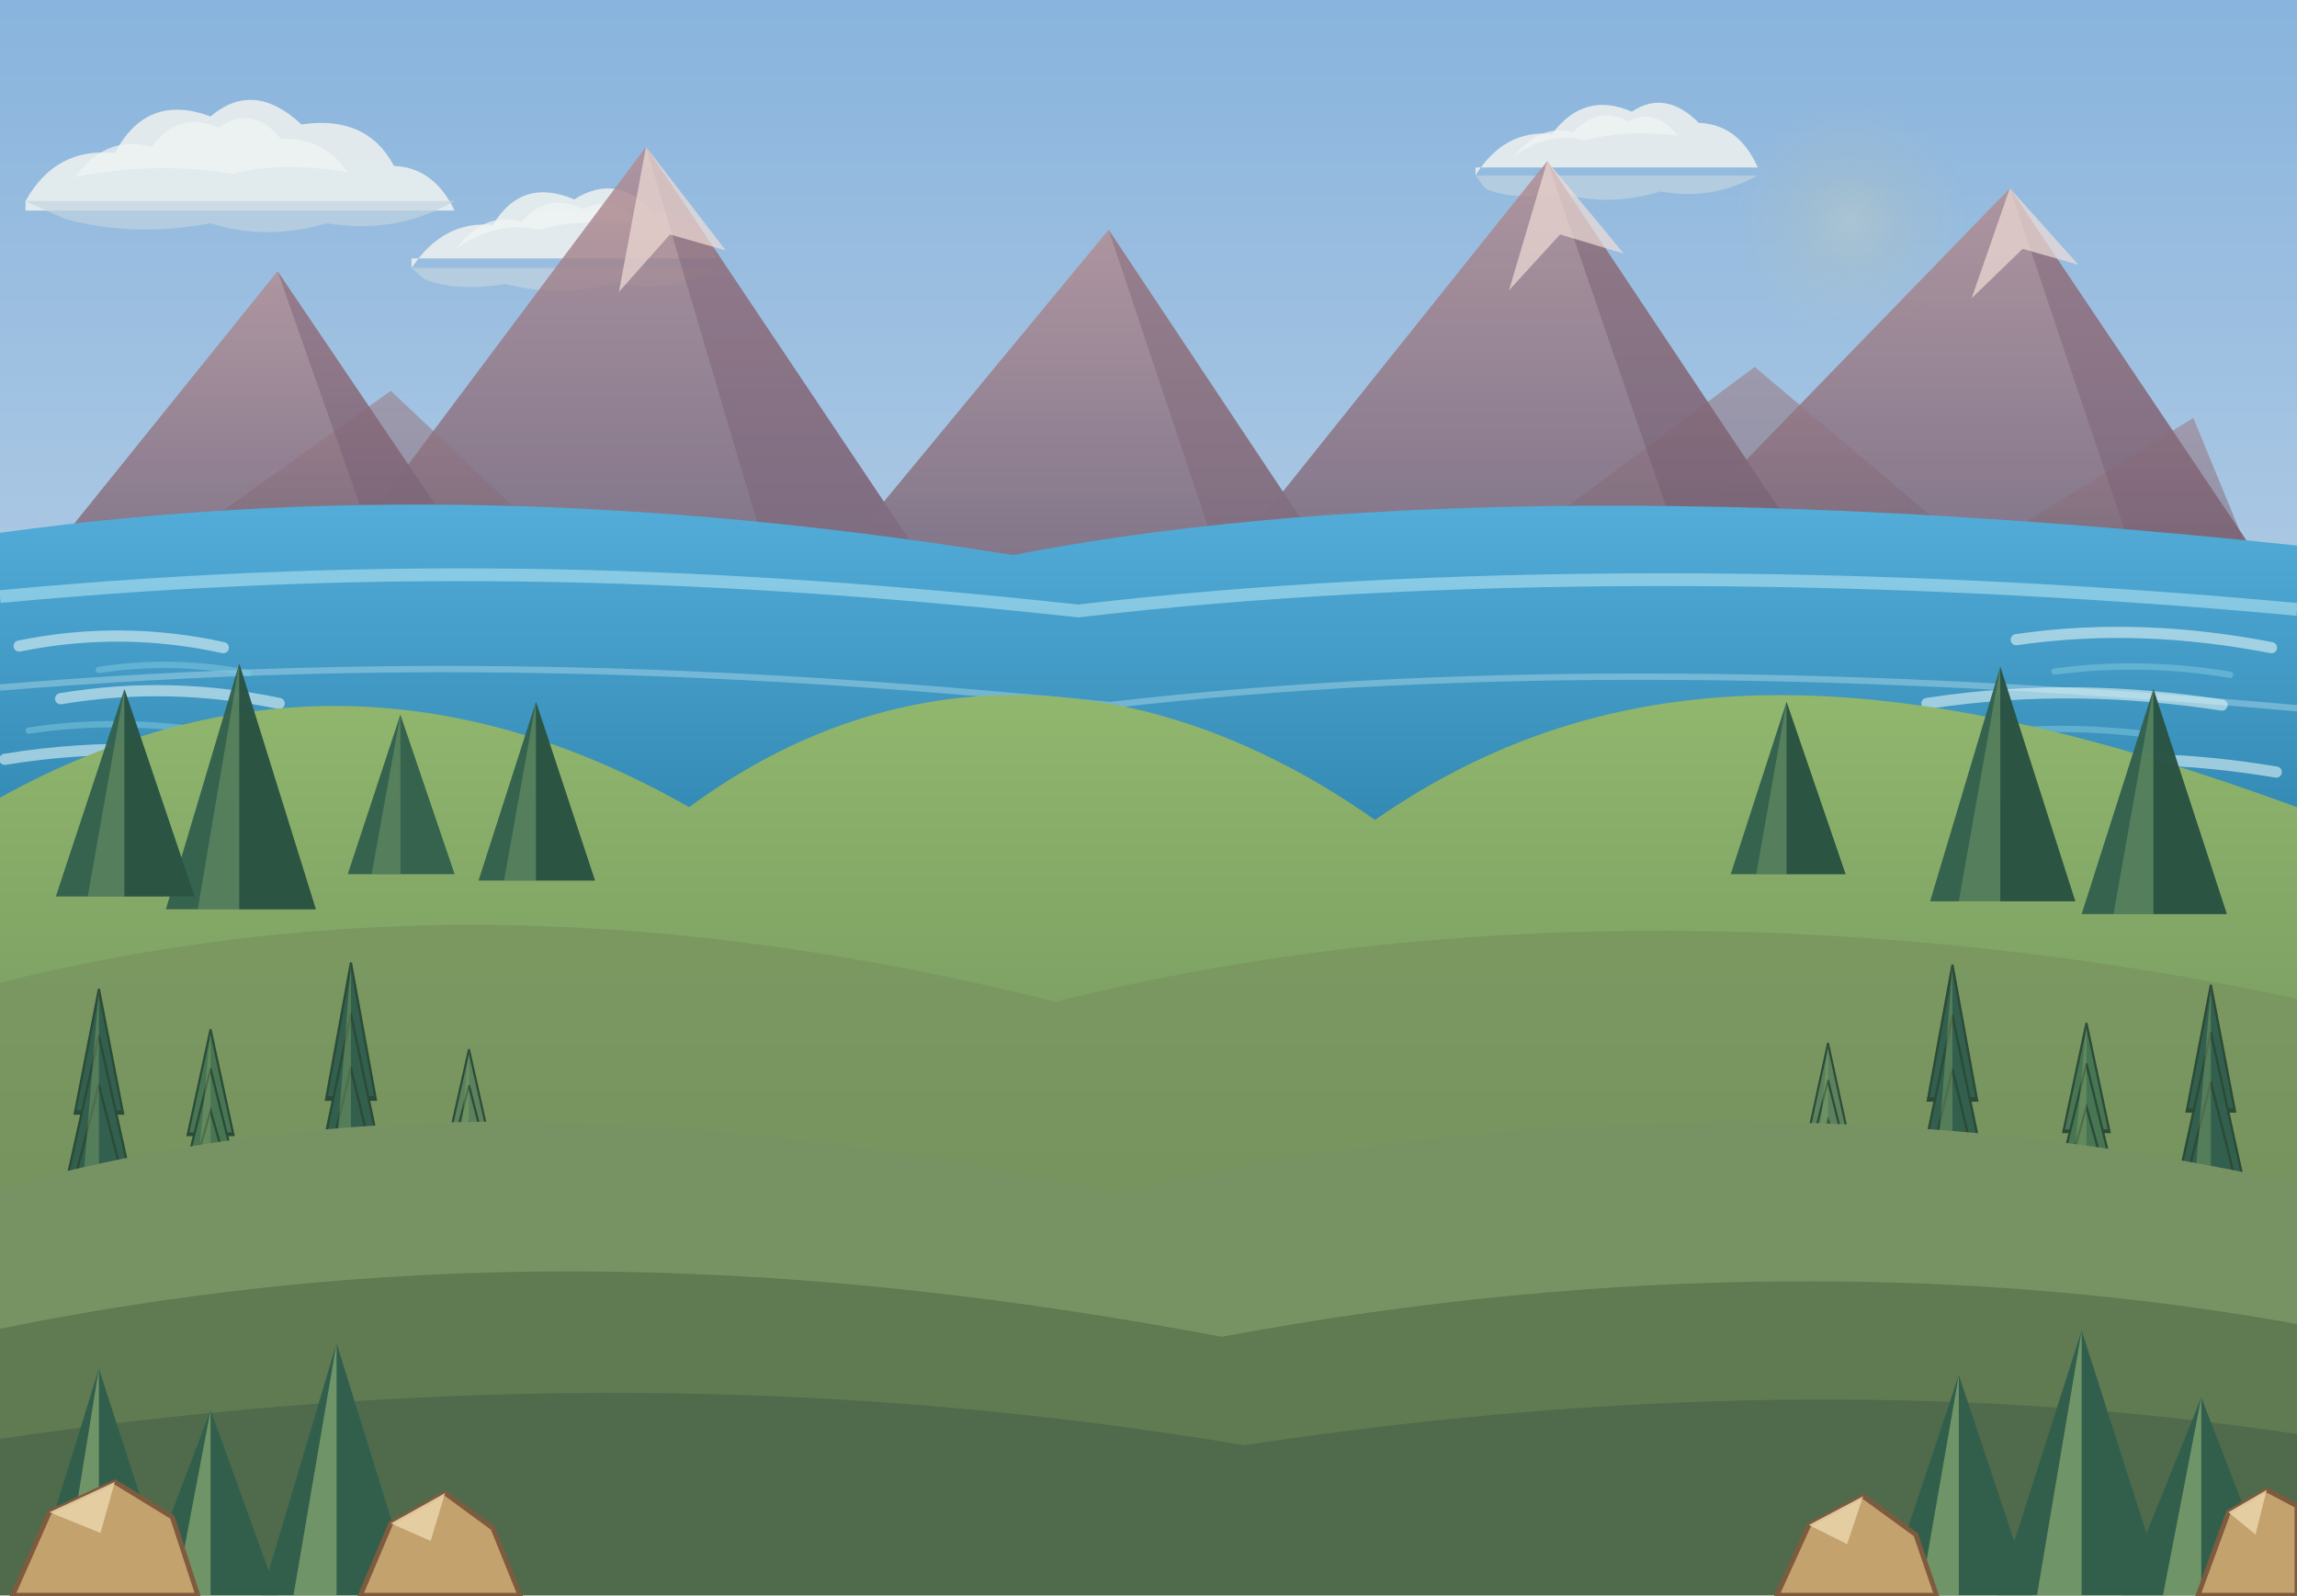
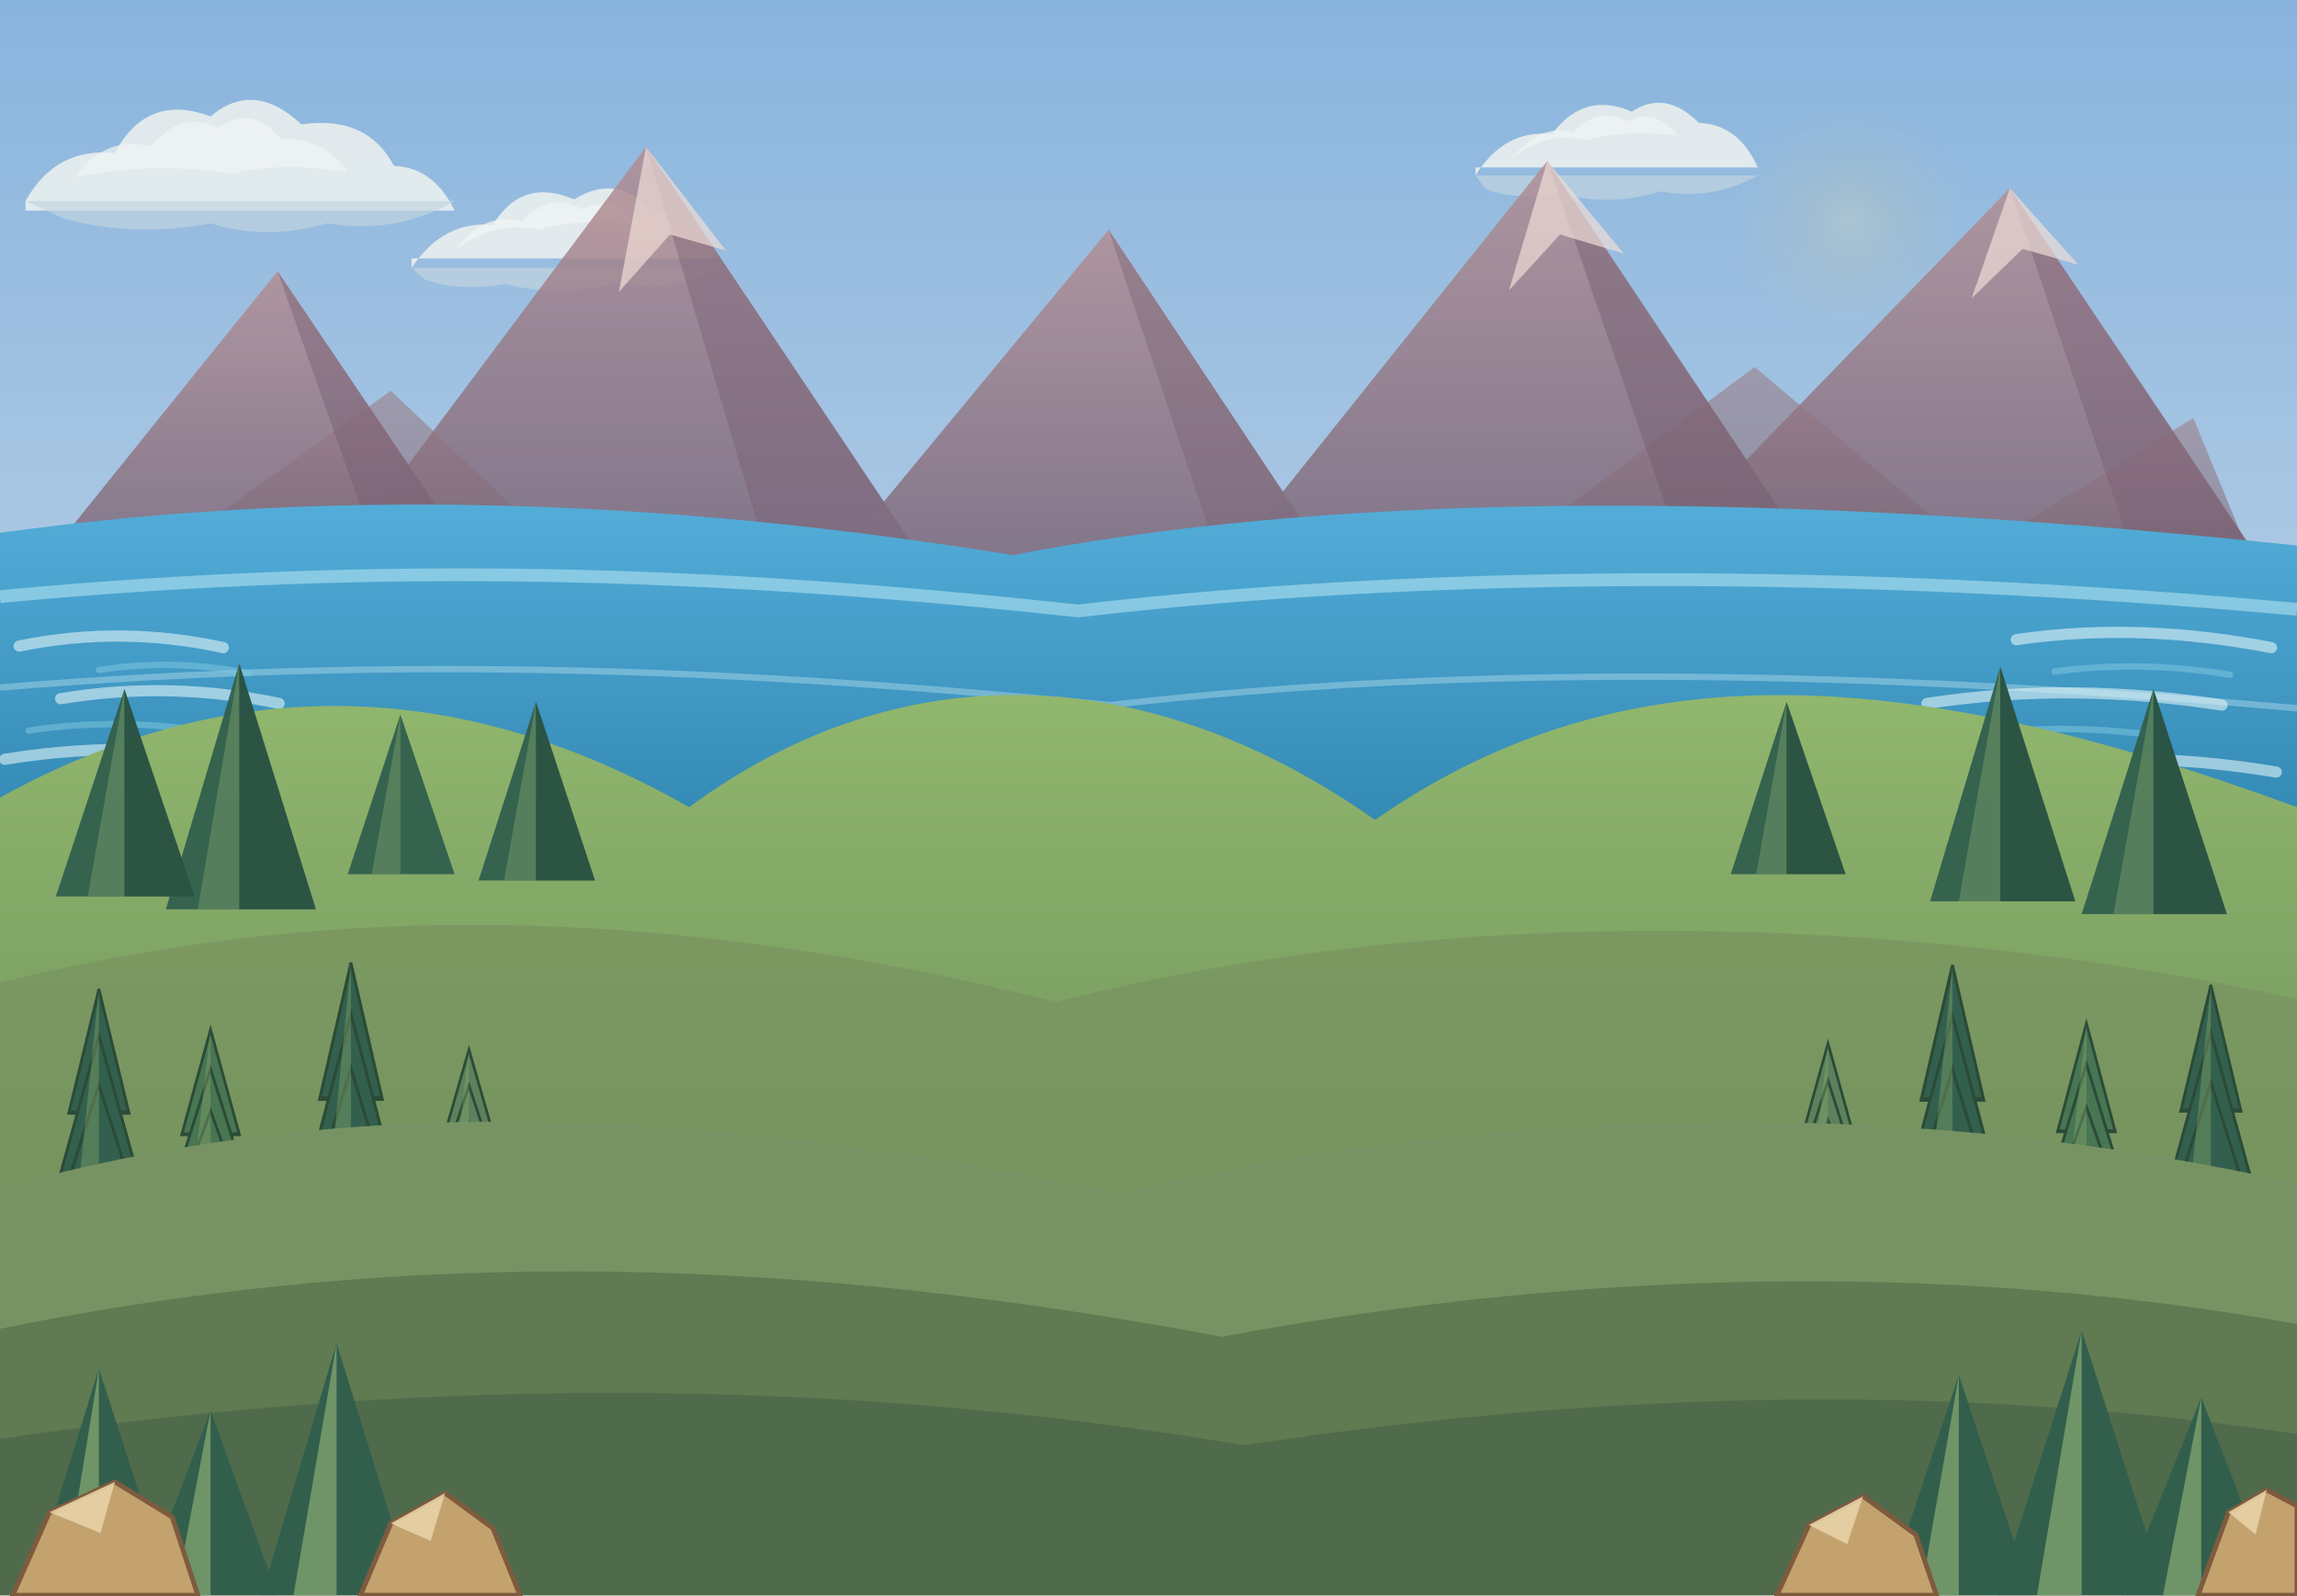
<svg xmlns="http://www.w3.org/2000/svg" viewBox="0 0 1440 1000">
  <defs>
    <linearGradient id="sky" x1="0" y1="0" x2="0" y2="1">
      <stop stop-color="#89b4dd" />
      <stop offset=".48" stop-color="#b7cfe6" />
      <stop offset="1" stop-color="#e4e8ed" />
    </linearGradient>
    <linearGradient id="mountainFar" x1="0" y1="0" x2="0" y2="1">
      <stop stop-color="#b38d92" />
      <stop offset="1" stop-color="#705d72" />
    </linearGradient>
    <linearGradient id="mountainNear" x1="0" y1="0" x2="0" y2="1">
      <stop stop-color="#9c7a83" />
      <stop offset="1" stop-color="#5f566b" />
    </linearGradient>
    <linearGradient id="water" x1="0" y1="0" x2="0" y2="1">
      <stop stop-color="#53add8" />
      <stop offset="1" stop-color="#277da8" />
    </linearGradient>
    <linearGradient id="grass" x1="0" y1="0" x2="0" y2="1">
      <stop stop-color="#91b66d" />
      <stop offset="1" stop-color="#587c52" />
    </linearGradient>
    <radialGradient id="sunGlow" cx="50%" cy="50%" r="50%">
      <stop offset="0" stop-color="#ffeaa0" stop-opacity=".78" />
      <stop offset=".42" stop-color="#f5cf64" stop-opacity=".34" />
      <stop offset="1" stop-color="#f5cf64" stop-opacity="0" />
    </radialGradient>
    <g id="midConifer">
      <rect x="-3" y="56" width="6" height="18" rx="1.5" fill="#6a4934" />
      <path d="M0-18-15 22H15Z" fill="currentColor" stroke="#294936" stroke-width="1.4" />
      <path d="M0-3-21 46H21Z" fill="currentColor" stroke="#294936" stroke-width="1.4" />
      <path d="M0 13-28 70H28Z" fill="currentColor" stroke="#294936" stroke-width="1.4" />
      <path d="M0-18V70L-14 70Z" fill="#8baa6d" opacity=".38" />
    </g>
  </defs>
  <rect width="1440" height="1000" fill="url(#sky)" />
  <circle cx="1160" cy="138" r="74" fill="url(#sunGlow)" opacity=".24" />
  <g opacity=".86">
    <g fill="#eef1ef">
      <path d="M16 126Q35 92 72 96Q92 58 132 73Q159 50 189 78Q230 72 247 104Q272 105 285 132H16Z" />
      <path d="M258 168Q278 138 309 141Q327 111 360 125Q387 108 409 133Q438 132 450 162H258Z" />
      <path d="M925 110Q943 81 973 84Q993 57 1023 70Q1044 56 1065 77Q1090 78 1102 105H925Z" />
    </g>
    <g fill="#c9d8df" opacity=".68">
      <path d="M16 126H285Q249 147 205 140Q167 151 132 140Q83 149 40 137Z" />
      <path d="M258 168H450Q420 185 388 177Q351 187 317 178Q286 183 266 175Z" />
      <path d="M925 110H1102Q1073 126 1041 120Q1008 130 978 121Q947 126 931 118Z" />
    </g>
    <g fill="#fffdf6" opacity=".72">
      <path d="M47 111Q67 84 95 92Q112 69 137 80Q158 65 176 87Q203 86 218 108Q176 101 146 109Q98 101 47 111Z" />
      <path d="M286 156Q304 132 327 139Q344 120 365 131Q386 121 402 142Q365 136 338 144Q311 138 286 156Z" />
      <path d="M948 99Q966 77 986 83Q1002 66 1021 76Q1037 67 1052 85Q1019 81 994 88Q970 82 948 99Z" />
    </g>
  </g>
  <g fill="url(#mountainFar)" opacity=".82">
    <path d="M0 386 174 170 320 386Z" />
    <path d="M185 386 405 92 602 386Z" />
    <path d="M495 386 695 144 856 386Z" />
    <path d="M742 386 970 101 1160 386Z" />
    <path d="M1000 386 1260 118 1440 386Z" />
  </g>
  <g fill="url(#mountainNear)" opacity=".56">
    <path d="M0 420 245 245 430 420Z" />
    <path d="M845 420 1100 230 1325 420Z" />
    <path d="M1120 420 1375 262 1440 420Z" />
  </g>
  <g opacity=".42">
    <path d="M174 170 250 386 320 386Z" fill="#735b70" />
    <path d="M405 92 492 386 602 386Z" fill="#765d73" />
    <path d="M695 144 776 386 856 386Z" fill="#796173" />
    <path d="M970 101 1068 386 1160 386Z" fill="#70596c" />
    <path d="M1260 118 1350 386 1440 386Z" fill="#765e72" />
  </g>
  <g fill="#f0dfd7" opacity=".68">
    <path d="M405 92 455 157 420 147 388 183Z" />
    <path d="M970 101 1018 159 978 147 946 182Z" />
    <path d="M1260 118 1303 166 1268 156 1236 187Z" />
  </g>
  <path d="M0 334 C225 303 437 316 635 348 C820 312 1080 304 1440 342 V585 H0Z" fill="url(#water)" />
  <path d="M0 374 C246 351 454 359 676 383 C898 357 1167 357 1440 382" fill="none" stroke="#b9e7f4" stroke-width="8" opacity=".55" />
  <path d="M0 431 C255 410 472 420 696 442 C920 416 1170 420 1440 444" fill="none" stroke="#d5eff5" stroke-width="4" opacity=".34" />
  <g fill="none" stroke-linecap="round">
    <g stroke="#e6f7f8" opacity=".58">
      <path d="M12 405c44-9 87-8 128 1M38 438c48-8 94-6 137 3M3 476c61-10 117-7 169 2" stroke-width="7" />
      <path d="M1264 401c55-8 108-5 160 5M1208 441c65-10 126-8 185 1M1261 481c58-8 112-6 166 3" stroke-width="7" />
    </g>
    <g stroke="#7fc7df" opacity=".52">
      <path d="M62 420c32-5 63-4 94 2M18 458c39-6 78-5 116 1" stroke-width="4" />
      <path d="M1288 421c37-5 74-4 110 2M1234 461c43-6 84-5 124 1" stroke-width="4" />
    </g>
  </g>
  <path d="M0 500 C145 420 290 425 432 506 C565 408 720 414 862 514 C1020 404 1200 418 1440 506 V1000 H0Z" fill="url(#grass)" />
  <path d="M0 616 C210 564 420 568 662 628 C912 565 1190 573 1440 626 V1000 H0Z" fill="#78935f" opacity=".72" />
  <g fill="#315f4d" opacity=".95">
    <path d="M35 562 78 432l44 130Z" />
    <path d="M104 570 150 416l48 154Z" />
    <path d="M218 548 251 448l34 100Z" />
    <path d="M300 552 336 440l37 112Z" />
    <path d="M1085 548 1120 440l37 108Z" />
    <path d="M1210 565 1254 418l47 147Z" />
    <path d="M1305 573 1350 432l46 141Z" />
  </g>
  <g fill="#6f9568" opacity=".56">
    <path d="M78 432 78 562 55 562Z" />
    <path d="M150 416 150 570 124 570Z" />
    <path d="M251 448 251 548 233 548Z" />
    <path d="M336 440 336 552 316 552Z" />
    <path d="M1120 440 1120 548 1101 548Z" />
    <path d="M1254 418 1254 565 1228 565Z" />
    <path d="M1350 432 1350 573 1325 573Z" />
  </g>
  <g fill="#214638" opacity=".5">
    <path d="M78 432 122 562 78 562Z" />
    <path d="M150 416 198 570 150 570Z" />
    <path d="M336 440 373 552 336 552Z" />
    <path d="M1120 440 1157 548 1120 548Z" />
    <path d="M1254 418 1301 565 1254 565Z" />
    <path d="M1350 432 1396 573 1350 573Z" />
  </g>
  <g opacity=".97">
-     <use href="#midConifer" color="#315f4d" transform="translate(62 655) scale(1 1.93)" />
-     <use href="#midConifer" color="#477552" transform="translate(132 675) scale(.95 1.64)" />
-     <use href="#midConifer" color="#315f4d" transform="translate(220 642) scale(1.03 2.12)" />
-     <use href="#midConifer" color="#5b815b" transform="translate(294 685) scale(.9 1.5)" />
-     <use href="#midConifer" color="#5b815b" transform="translate(1146 682) scale(.9 1.55)" />
-     <use href="#midConifer" color="#315f4d" transform="translate(1224 643) scale(1.02 2.1)" />
-     <use href="#midConifer" color="#477552" transform="translate(1308 672) scale(.96 1.69)" />
-     <use href="#midConifer" color="#315f4d" transform="translate(1386 653) scale(1 1.96)" />
+     <use href="#midConifer" color="#315f4d" transform="translate(62 655) scale(1.25 1.93)" />
+     <use href="#midConifer" color="#477552" transform="translate(132 675) scale(1.2 1.64)" />
+     <use href="#midConifer" color="#315f4d" transform="translate(220 642) scale(1.3 2.12)" />
+     <use href="#midConifer" color="#5b815b" transform="translate(294 685) scale(1.15 1.5)" />
+     <use href="#midConifer" color="#5b815b" transform="translate(1146 682) scale(1.15 1.55)" />
+     <use href="#midConifer" color="#315f4d" transform="translate(1224 643) scale(1.3 2.1)" />
+     <use href="#midConifer" color="#477552" transform="translate(1308 672) scale(1.2 1.69)" />
+     <use href="#midConifer" color="#315f4d" transform="translate(1386 653) scale(1.25 1.96)" />
  </g>
  <path d="M0 745 C225 682 452 696 700 748 C950 690 1205 689 1440 742 V1000 H0Z" fill="#789363" />
  <path d="M0 833 C265 779 510 790 766 838 C1012 792 1240 794 1440 830 V1000 H0Z" fill="#607a51" />
  <path d="M0 902 C278 861 536 865 780 906 C1030 868 1248 870 1440 899 V1000 H0Z" fill="#486348" opacity=".68" />
  <g opacity=".98">
    <g fill="#315f4d">
      <path d="M18 1000 62 858 108 1000Z" />
      <path d="M88 1000 132 884 174 1000Z" />
      <path d="M164 1000 211 842 260 1000Z" />
      <path d="M1182 1000 1228 862 1274 1000Z" />
      <path d="M1252 1000 1305 834 1358 1000Z" />
      <path d="M1330 1000 1380 876 1428 1000Z" />
    </g>
    <g fill="#6f9568">
      <path d="M62 858 62 1000 39 1000Z" />
      <path d="M132 884 132 1000 110 1000Z" />
      <path d="M211 842 211 1000 184 1000Z" />
      <path d="M1228 862 1228 1000 1204 1000Z" />
      <path d="M1305 834 1305 1000 1277 1000Z" />
      <path d="M1380 876 1380 1000 1356 1000Z" />
    </g>
    <g fill="#c6a36f" stroke="#7e5b3e" stroke-width="3">
      <path d="M8 1000 31 948 72 929 108 951 124 1000Z" />
      <path d="M226 1000 245 955 279 936 309 958 326 1000Z" />
      <path d="M1114 1000 1134 956 1168 938 1201 962 1214 1000Z" />
      <path d="M1378 1000 1397 948 1421 934 1440 944V1000Z" />
    </g>
    <g fill="#ead4a8" opacity=".9">
      <path d="M31 948 72 929 63 961Z" />
      <path d="M245 955 279 936 270 966Z" />
      <path d="M1134 956 1168 938 1158 968Z" />
      <path d="M1397 948 1421 934 1414 962Z" />
    </g>
  </g>
</svg>
